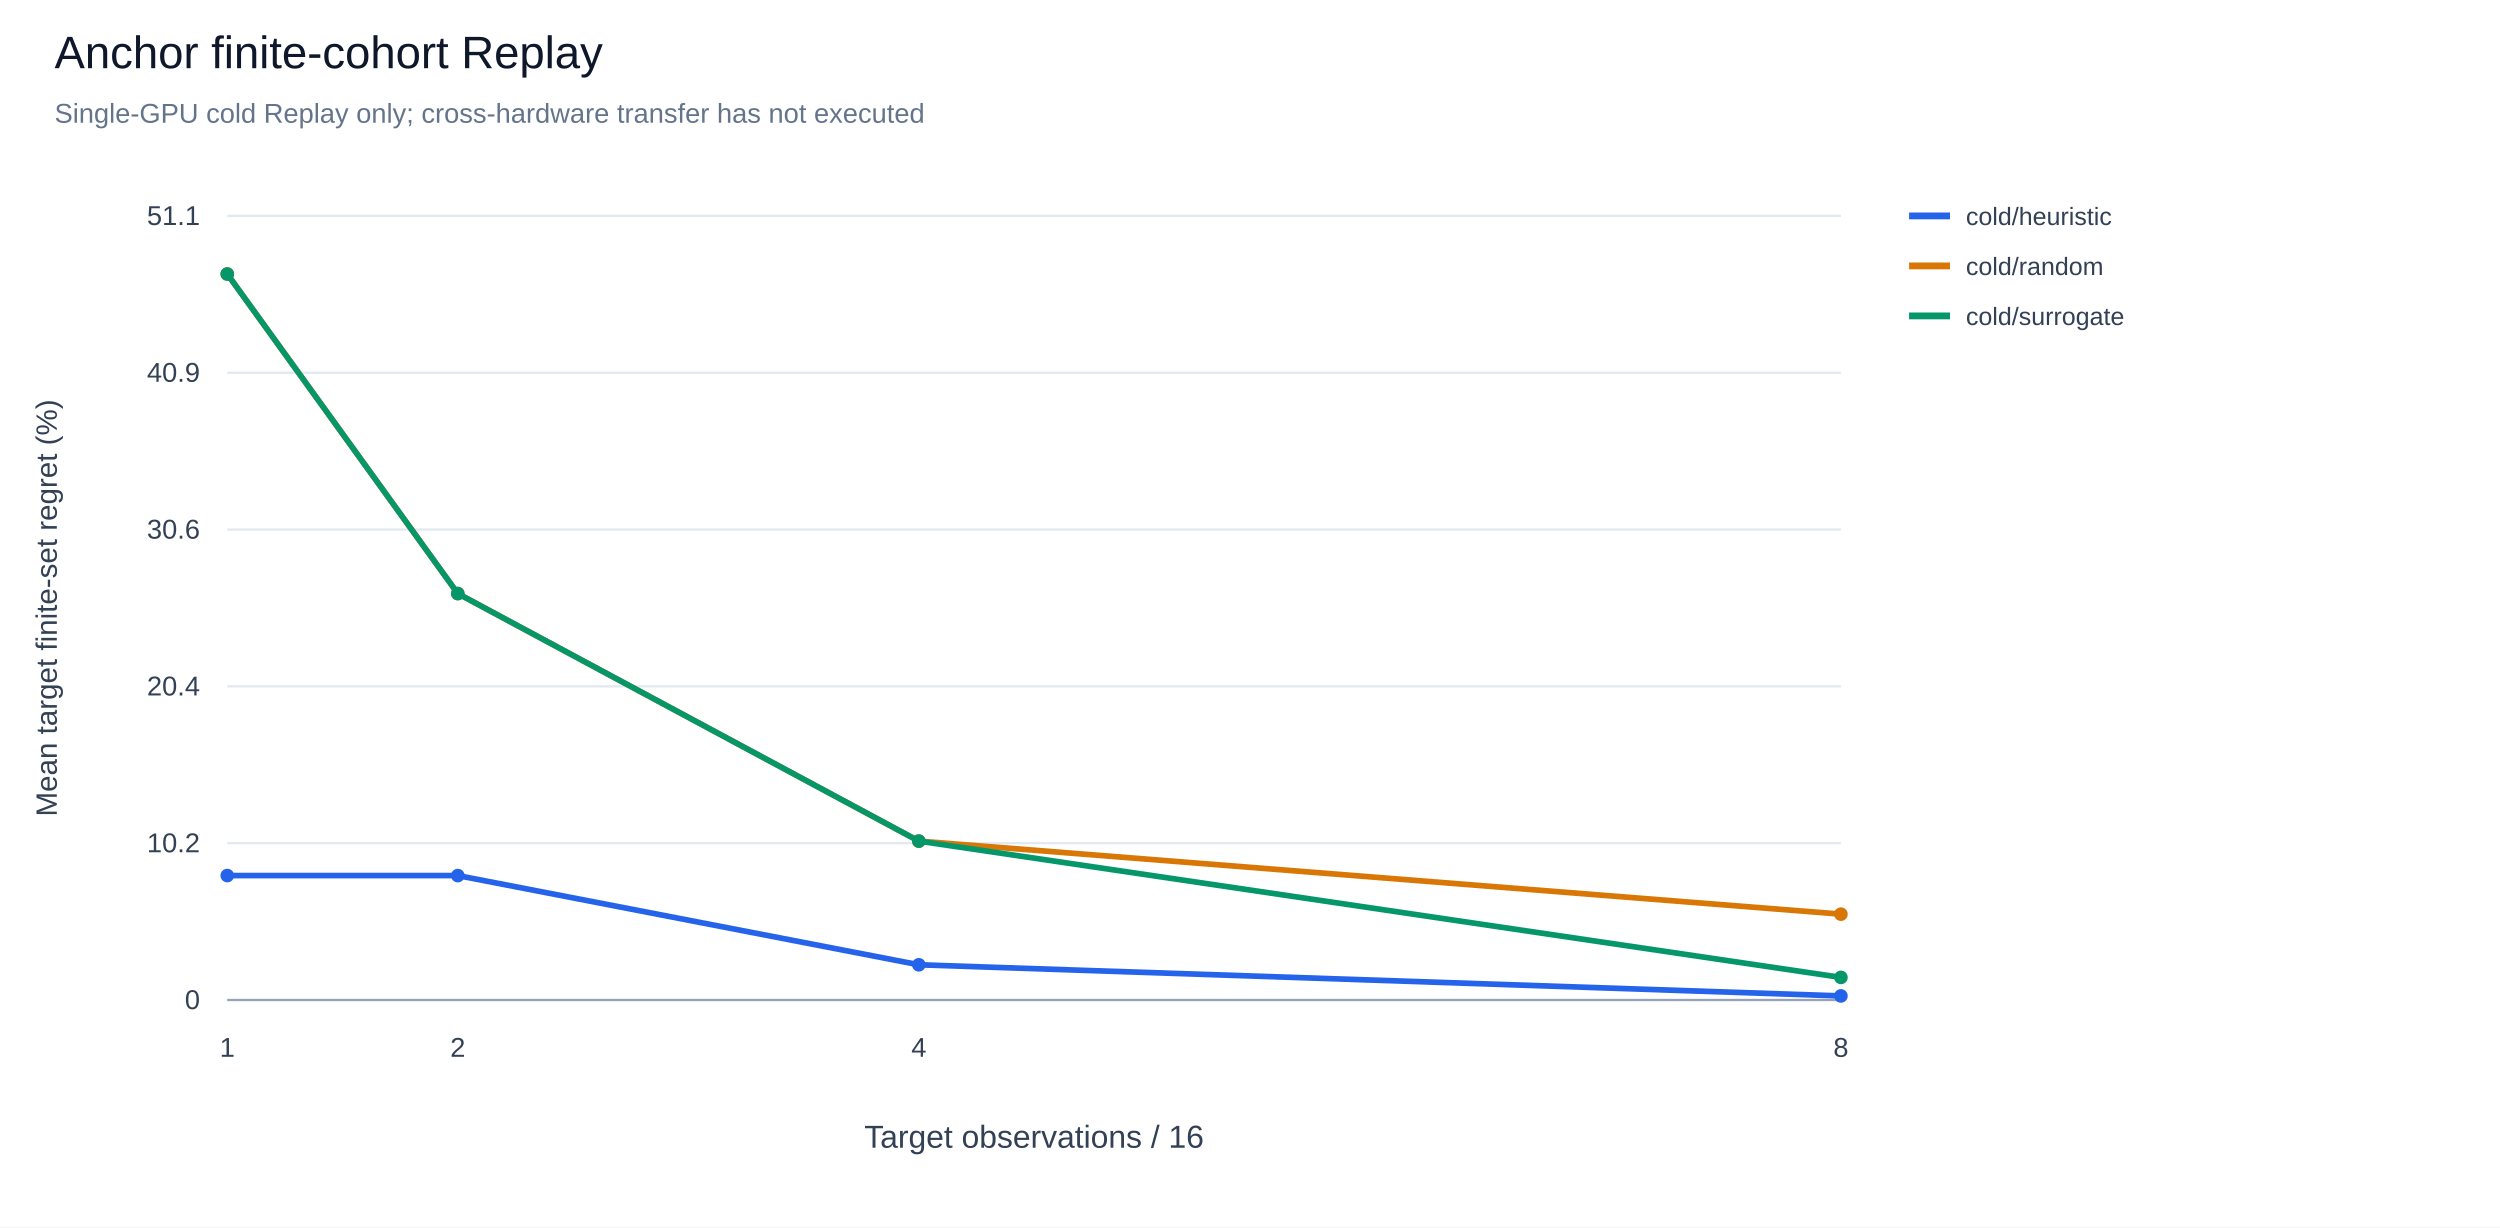
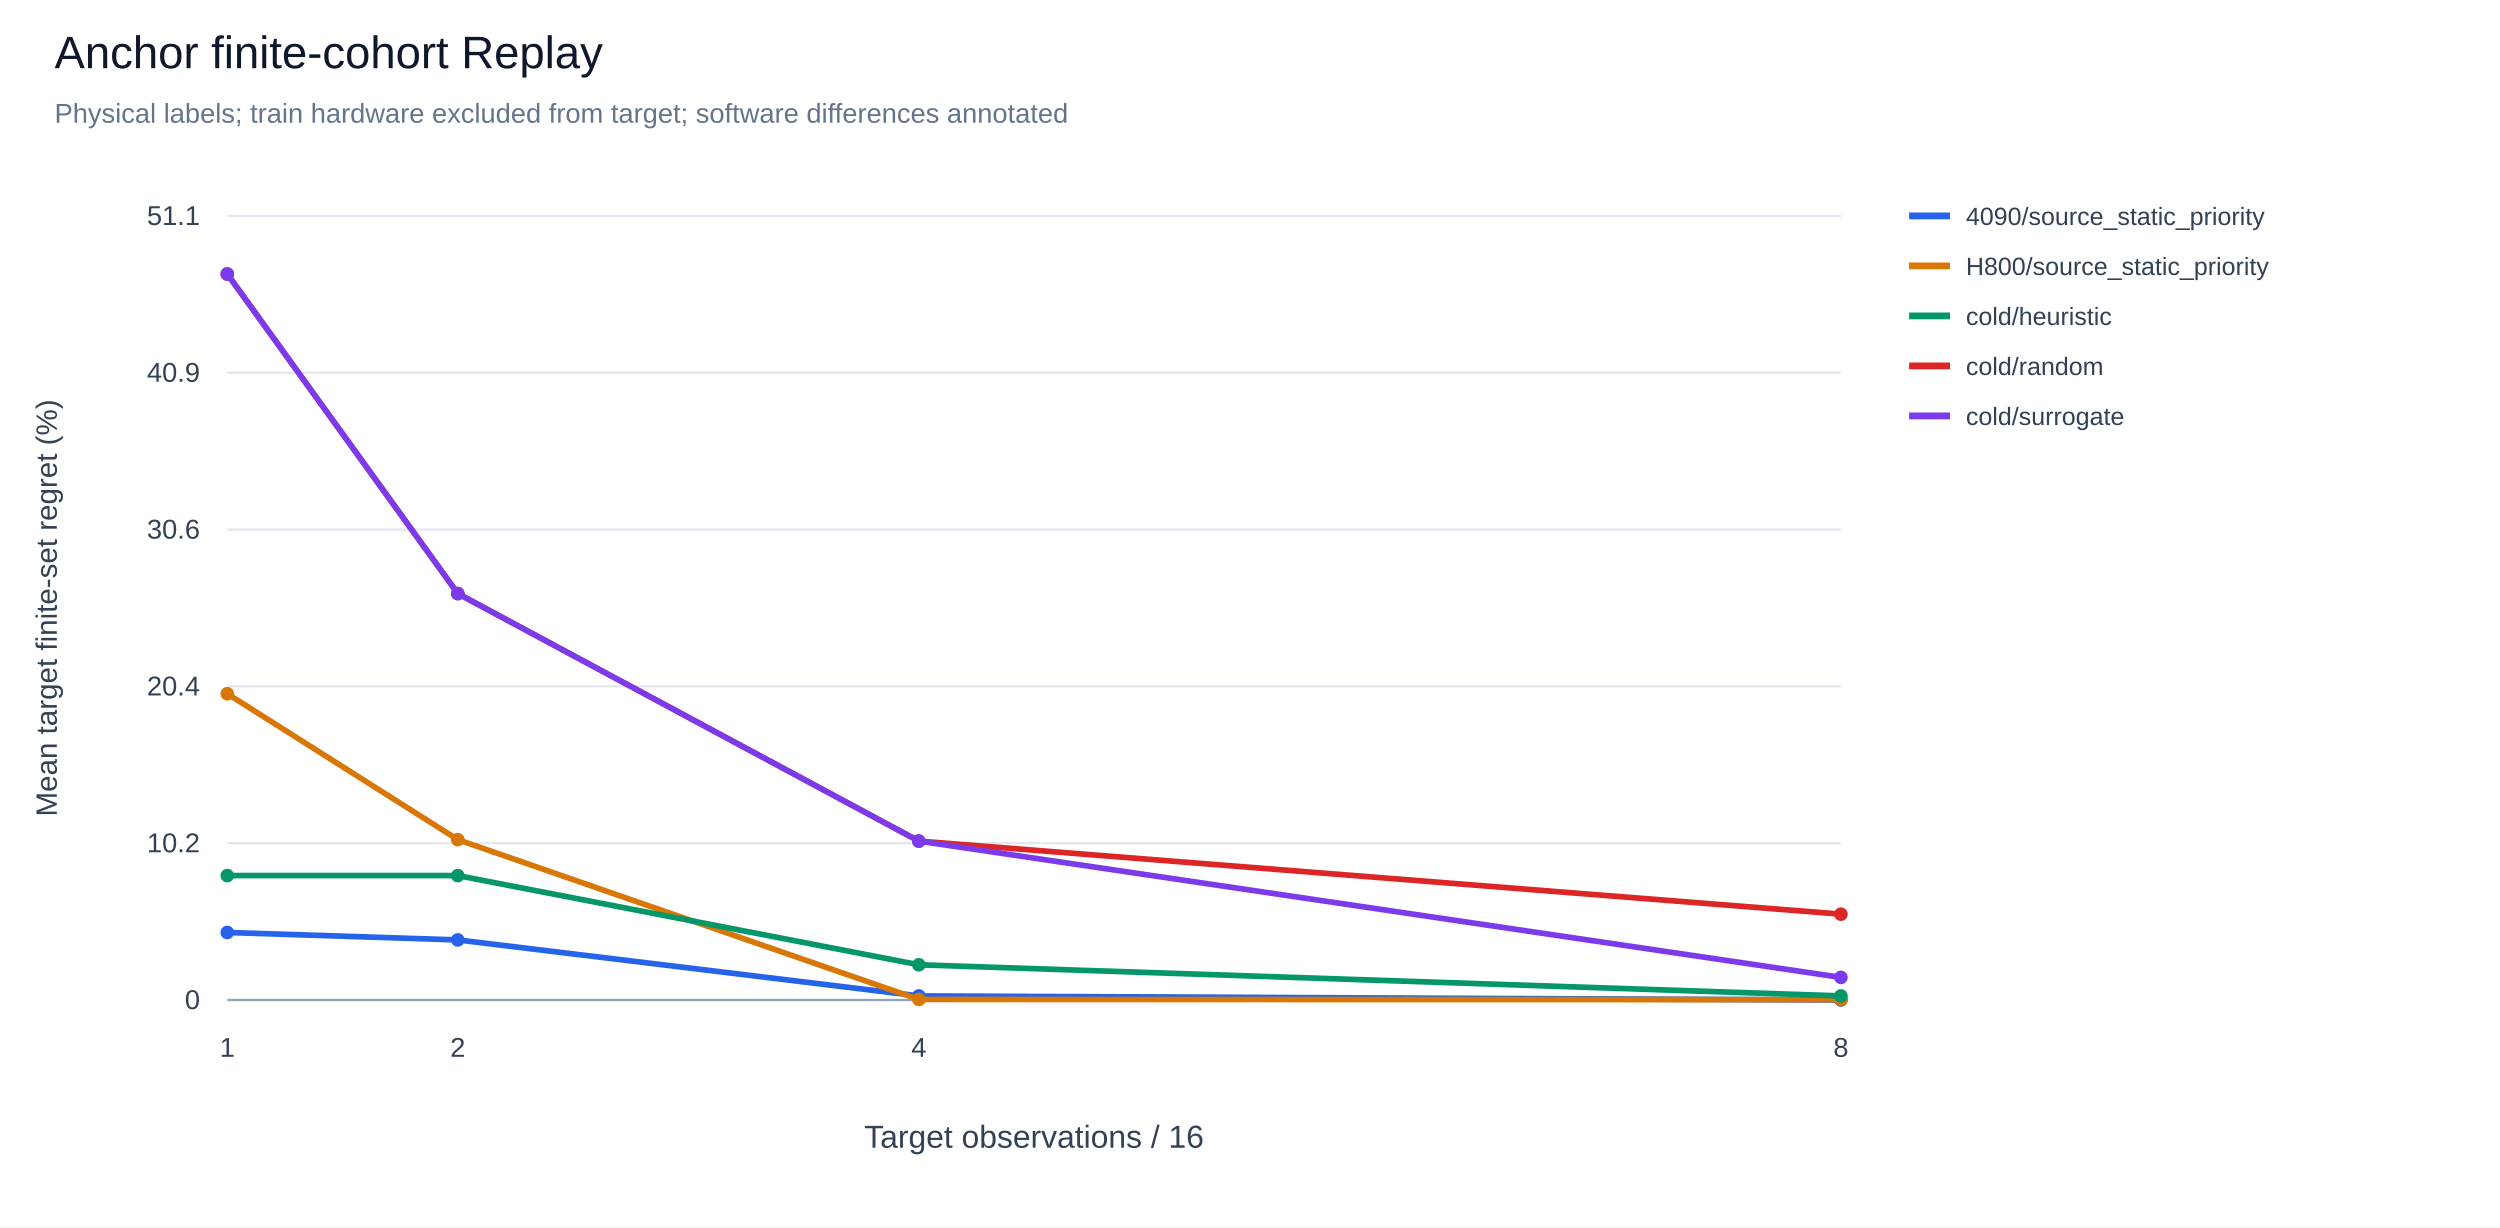
<svg xmlns="http://www.w3.org/2000/svg" width="1100" height="540" viewBox="0 0 1100 540" role="img" aria-labelledby="title desc">
  <rect width="100%" height="100%" fill="#ffffff" />
  <g font-family="Arial, Helvetica, sans-serif">
    <text x="24.00" y="30.00" font-size="20" fill="#0f172a" text-anchor="start">Anchor finite-cohort Replay</text>
-     <text x="24.00" y="54.00" font-size="12" fill="#64748b" text-anchor="start">Single-GPU cold Replay only; cross-hardware transfer has not executed</text>
+     <text x="24.00" y="54.00" font-size="12" fill="#64748b" text-anchor="start">Physical labels; train hardware excluded from target; software differences annotated</text>
    <line x1="100" x2="810" y1="440.0" y2="440.0" stroke="#e2e8f0" />
    <text x="88.00" y="444.00" font-size="12" fill="#334155" text-anchor="end">0</text>
    <line x1="100" x2="810" y1="371.0" y2="371.0" stroke="#e2e8f0" />
    <text x="88.00" y="375.00" font-size="12" fill="#334155" text-anchor="end">10.2</text>
    <line x1="100" x2="810" y1="302.0" y2="302.0" stroke="#e2e8f0" />
    <text x="88.00" y="306.00" font-size="12" fill="#334155" text-anchor="end">20.4</text>
    <line x1="100" x2="810" y1="233.0" y2="233.0" stroke="#e2e8f0" />
    <text x="88.00" y="237.00" font-size="12" fill="#334155" text-anchor="end">30.6</text>
    <line x1="100" x2="810" y1="164.0" y2="164.0" stroke="#e2e8f0" />
    <text x="88.00" y="168.00" font-size="12" fill="#334155" text-anchor="end">40.9</text>
    <line x1="100" x2="810" y1="95.0" y2="95.0" stroke="#e2e8f0" />
    <text x="88.00" y="99.00" font-size="12" fill="#334155" text-anchor="end">51.1</text>
    <text x="100.00" y="465.00" font-size="12" fill="#334155" text-anchor="middle">1</text>
    <text x="201.43" y="465.00" font-size="12" fill="#334155" text-anchor="middle">2</text>
    <text x="404.29" y="465.00" font-size="12" fill="#334155" text-anchor="middle">4</text>
    <text x="810.00" y="465.00" font-size="12" fill="#334155" text-anchor="middle">8</text>
    <line x1="100" x2="810" y1="440" y2="440" stroke="#94a3b8" />
    <text x="455.00" y="505.00" font-size="14" fill="#334155" text-anchor="middle">Target observations / 16</text>
    <text x="25.00" y="267.50" font-size="13" fill="#334155" text-anchor="middle" transform="rotate(-90 25 267.5)">Mean target finite-set regret (%)</text>
-     <polyline points="100.00,385.25 201.43,385.26 404.29,424.51 810.00,438.21" fill="none" stroke="#2563eb" stroke-width="2.5" />
-     <circle cx="100.00" cy="385.25" r="3" fill="#2563eb" />
-     <circle cx="201.43" cy="385.26" r="3" fill="#2563eb" />
-     <circle cx="404.29" cy="424.51" r="3" fill="#2563eb" />
-     <circle cx="810.00" cy="438.21" r="3" fill="#2563eb" />
+     <polyline points="100.00,410.29 201.43,413.57 404.29,438.21 810.00,440.00" fill="none" stroke="#2563eb" stroke-width="2.5" />
+     <circle cx="100.00" cy="410.29" r="3" fill="#2563eb" />
+     <circle cx="201.43" cy="413.57" r="3" fill="#2563eb" />
+     <circle cx="404.29" cy="438.21" r="3" fill="#2563eb" />
+     <circle cx="810.00" cy="440.00" r="3" fill="#2563eb" />
    <g>
      <line x1="840" x2="858" y1="95" y2="95" stroke="#2563eb" stroke-width="3" />
-       <text x="865.00" y="99.00" font-size="11" fill="#334155" text-anchor="start">cold/heuristic</text>
+       <text x="865.00" y="99.00" font-size="11" fill="#334155" text-anchor="start">4090/source_static_priority</text>
    </g>
-     <polyline points="100.00,120.56 201.43,261.17 404.29,370.09 810.00,402.23" fill="none" stroke="#d97706" stroke-width="2.5" />
-     <circle cx="100.00" cy="120.56" r="3" fill="#d97706" />
-     <circle cx="201.43" cy="261.17" r="3" fill="#d97706" />
-     <circle cx="404.29" cy="370.09" r="3" fill="#d97706" />
-     <circle cx="810.00" cy="402.23" r="3" fill="#d97706" />
+     <polyline points="100.00,305.24 201.43,369.45 404.29,439.76 810.00,439.84" fill="none" stroke="#d97706" stroke-width="2.5" />
+     <circle cx="100.00" cy="305.24" r="3" fill="#d97706" />
+     <circle cx="201.43" cy="369.45" r="3" fill="#d97706" />
+     <circle cx="404.29" cy="439.76" r="3" fill="#d97706" />
+     <circle cx="810.00" cy="439.84" r="3" fill="#d97706" />
    <g>
      <line x1="840" x2="858" y1="117" y2="117" stroke="#d97706" stroke-width="3" />
-       <text x="865.00" y="121.00" font-size="11" fill="#334155" text-anchor="start">cold/random</text>
+       <text x="865.00" y="121.00" font-size="11" fill="#334155" text-anchor="start">H800/source_static_priority</text>
    </g>
-     <polyline points="100.00,120.56 201.43,261.17 404.29,370.09 810.00,430.06" fill="none" stroke="#059669" stroke-width="2.5" />
-     <circle cx="100.00" cy="120.56" r="3" fill="#059669" />
-     <circle cx="201.43" cy="261.17" r="3" fill="#059669" />
-     <circle cx="404.29" cy="370.09" r="3" fill="#059669" />
-     <circle cx="810.00" cy="430.06" r="3" fill="#059669" />
+     <polyline points="100.00,385.25 201.43,385.26 404.29,424.51 810.00,438.21" fill="none" stroke="#059669" stroke-width="2.5" />
+     <circle cx="100.00" cy="385.25" r="3" fill="#059669" />
+     <circle cx="201.43" cy="385.26" r="3" fill="#059669" />
+     <circle cx="404.29" cy="424.51" r="3" fill="#059669" />
+     <circle cx="810.00" cy="438.21" r="3" fill="#059669" />
    <g>
      <line x1="840" x2="858" y1="139" y2="139" stroke="#059669" stroke-width="3" />
-       <text x="865.00" y="143.00" font-size="11" fill="#334155" text-anchor="start">cold/surrogate</text>
+       <text x="865.00" y="143.00" font-size="11" fill="#334155" text-anchor="start">cold/heuristic</text>
+     </g>
+     <polyline points="100.00,120.56 201.43,261.17 404.29,370.09 810.00,402.23" fill="none" stroke="#dc2626" stroke-width="2.5" />
+     <circle cx="100.00" cy="120.56" r="3" fill="#dc2626" />
+     <circle cx="201.43" cy="261.17" r="3" fill="#dc2626" />
+     <circle cx="404.29" cy="370.09" r="3" fill="#dc2626" />
+     <circle cx="810.00" cy="402.23" r="3" fill="#dc2626" />
+     <g>
+       <line x1="840" x2="858" y1="161" y2="161" stroke="#dc2626" stroke-width="3" />
+       <text x="865.00" y="165.00" font-size="11" fill="#334155" text-anchor="start">cold/random</text>
+     </g>
+     <polyline points="100.00,120.56 201.43,261.17 404.29,370.09 810.00,430.06" fill="none" stroke="#7c3aed" stroke-width="2.5" />
+     <circle cx="100.00" cy="120.56" r="3" fill="#7c3aed" />
+     <circle cx="201.43" cy="261.17" r="3" fill="#7c3aed" />
+     <circle cx="404.29" cy="370.09" r="3" fill="#7c3aed" />
+     <circle cx="810.00" cy="430.06" r="3" fill="#7c3aed" />
+     <g>
+       <line x1="840" x2="858" y1="183" y2="183" stroke="#7c3aed" stroke-width="3" />
+       <text x="865.00" y="187.00" font-size="11" fill="#334155" text-anchor="start">cold/surrogate</text>
    </g>
  </g>
</svg>
